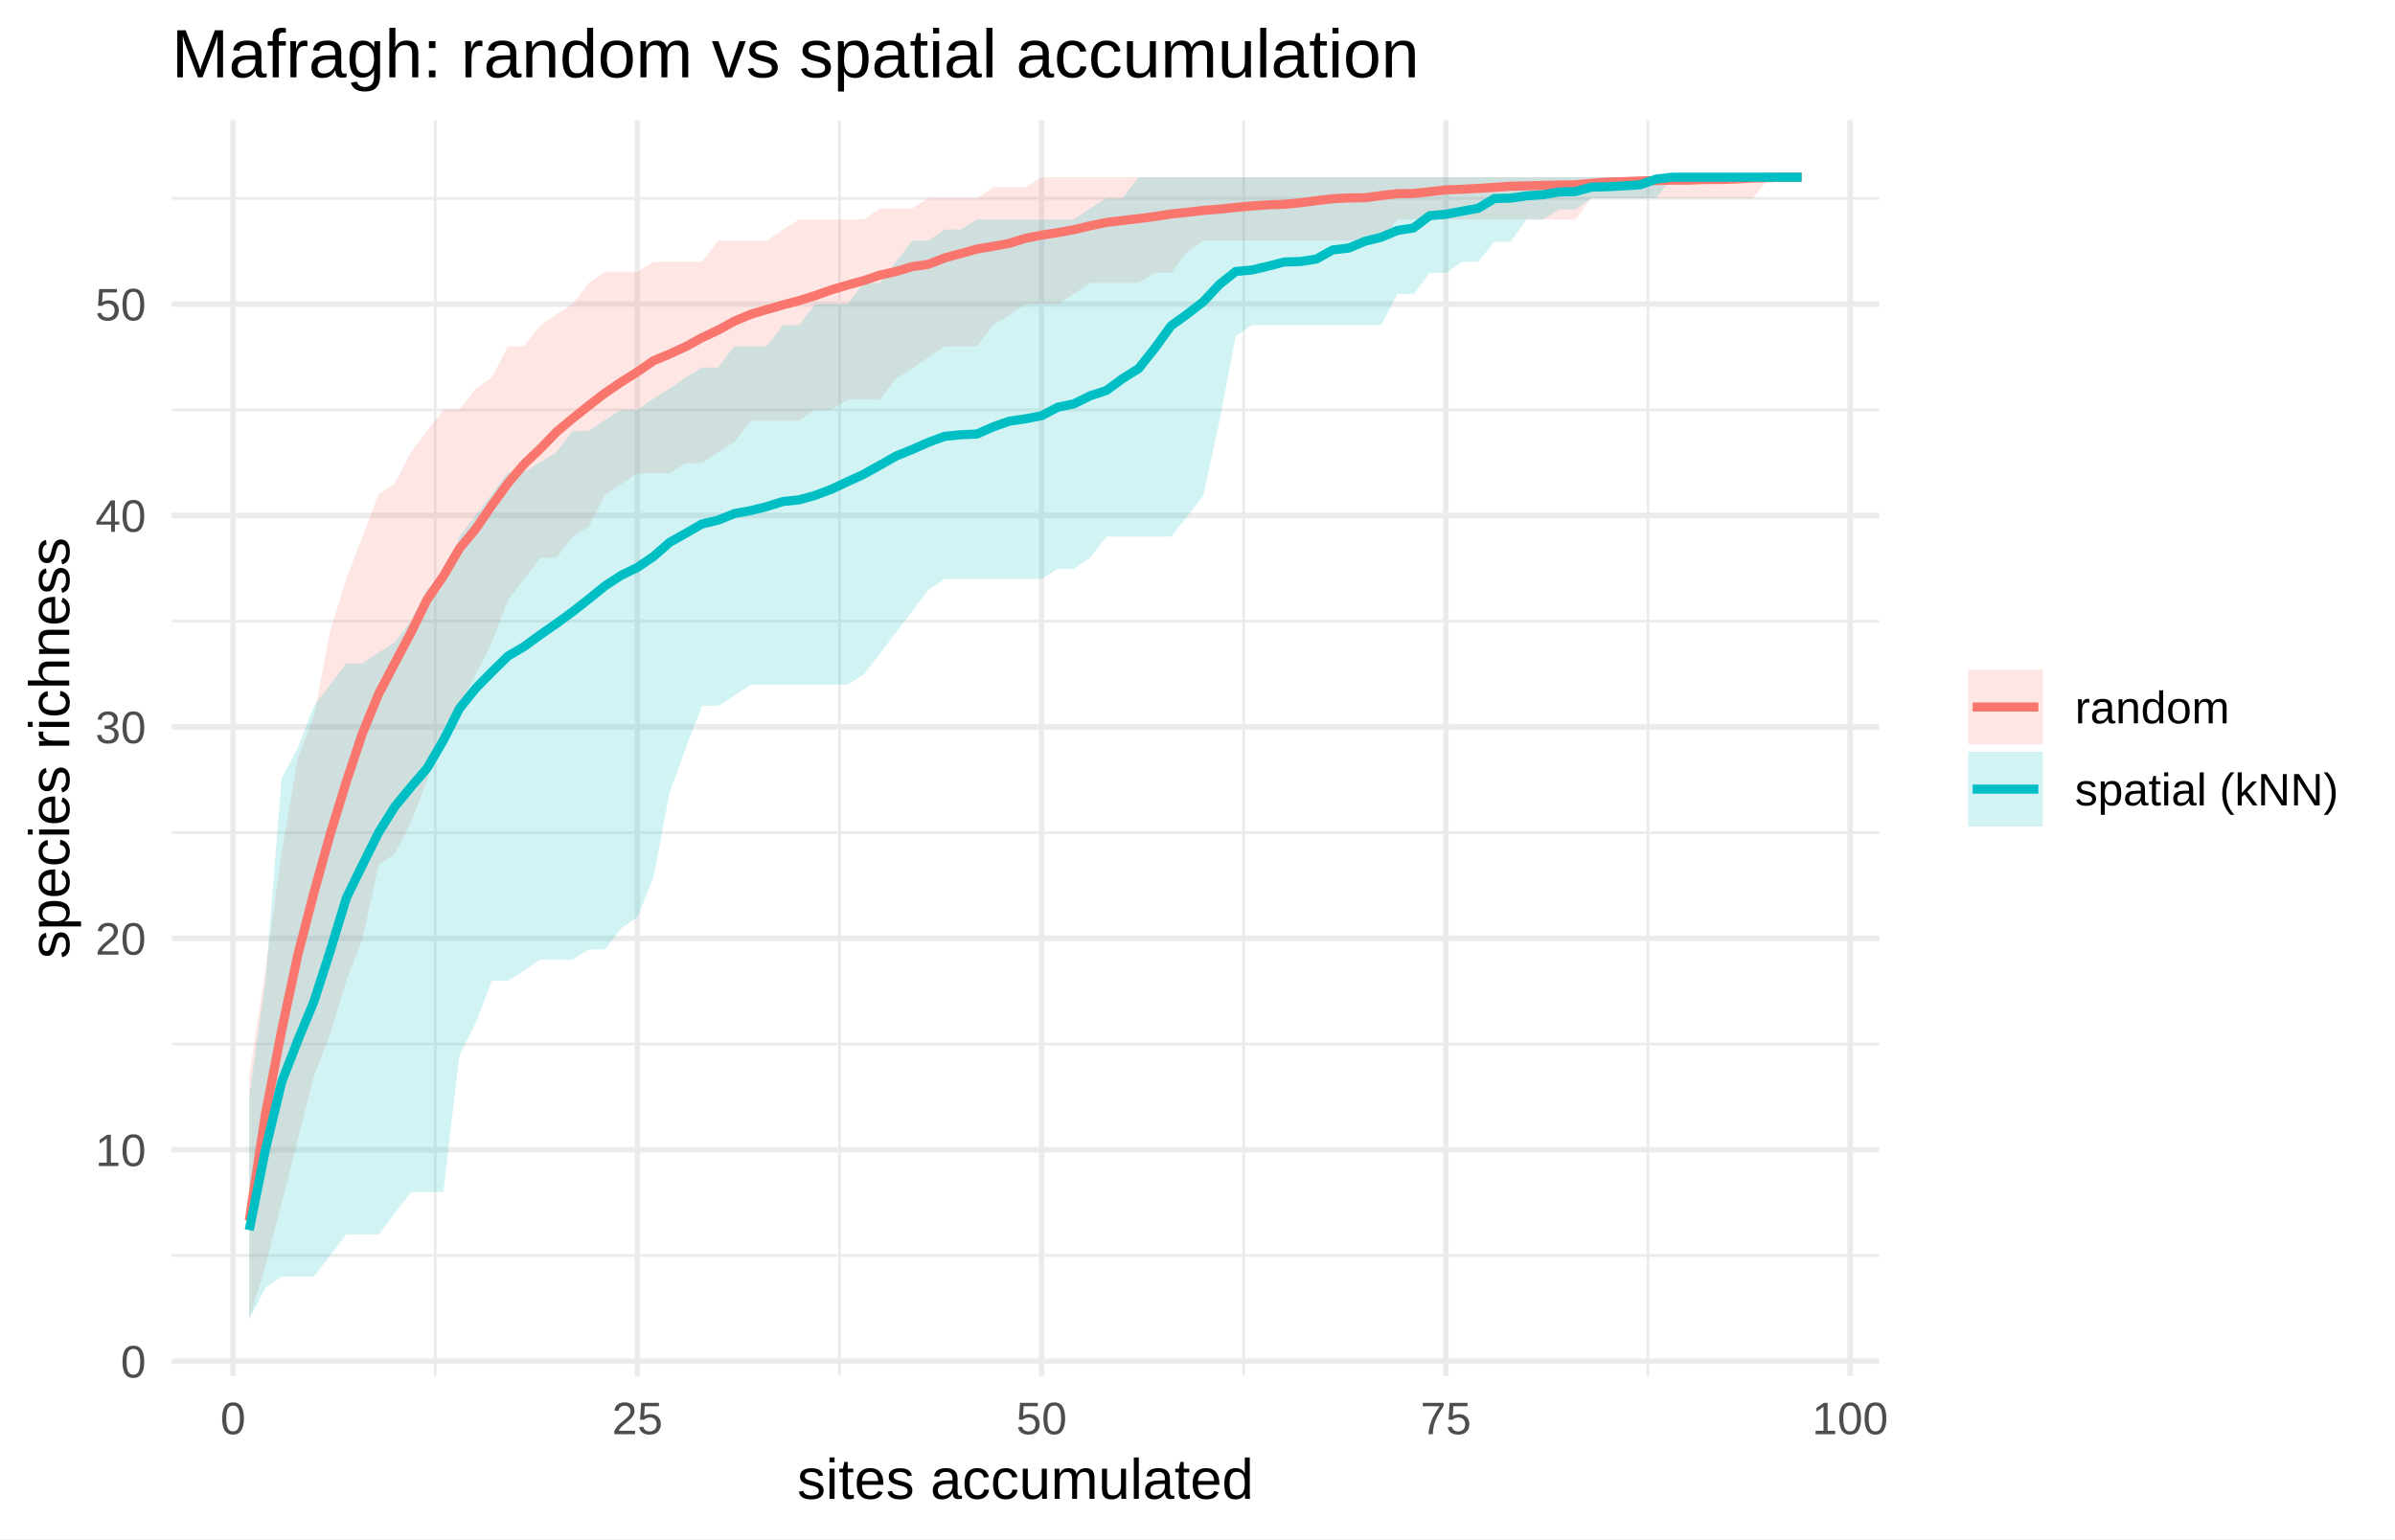
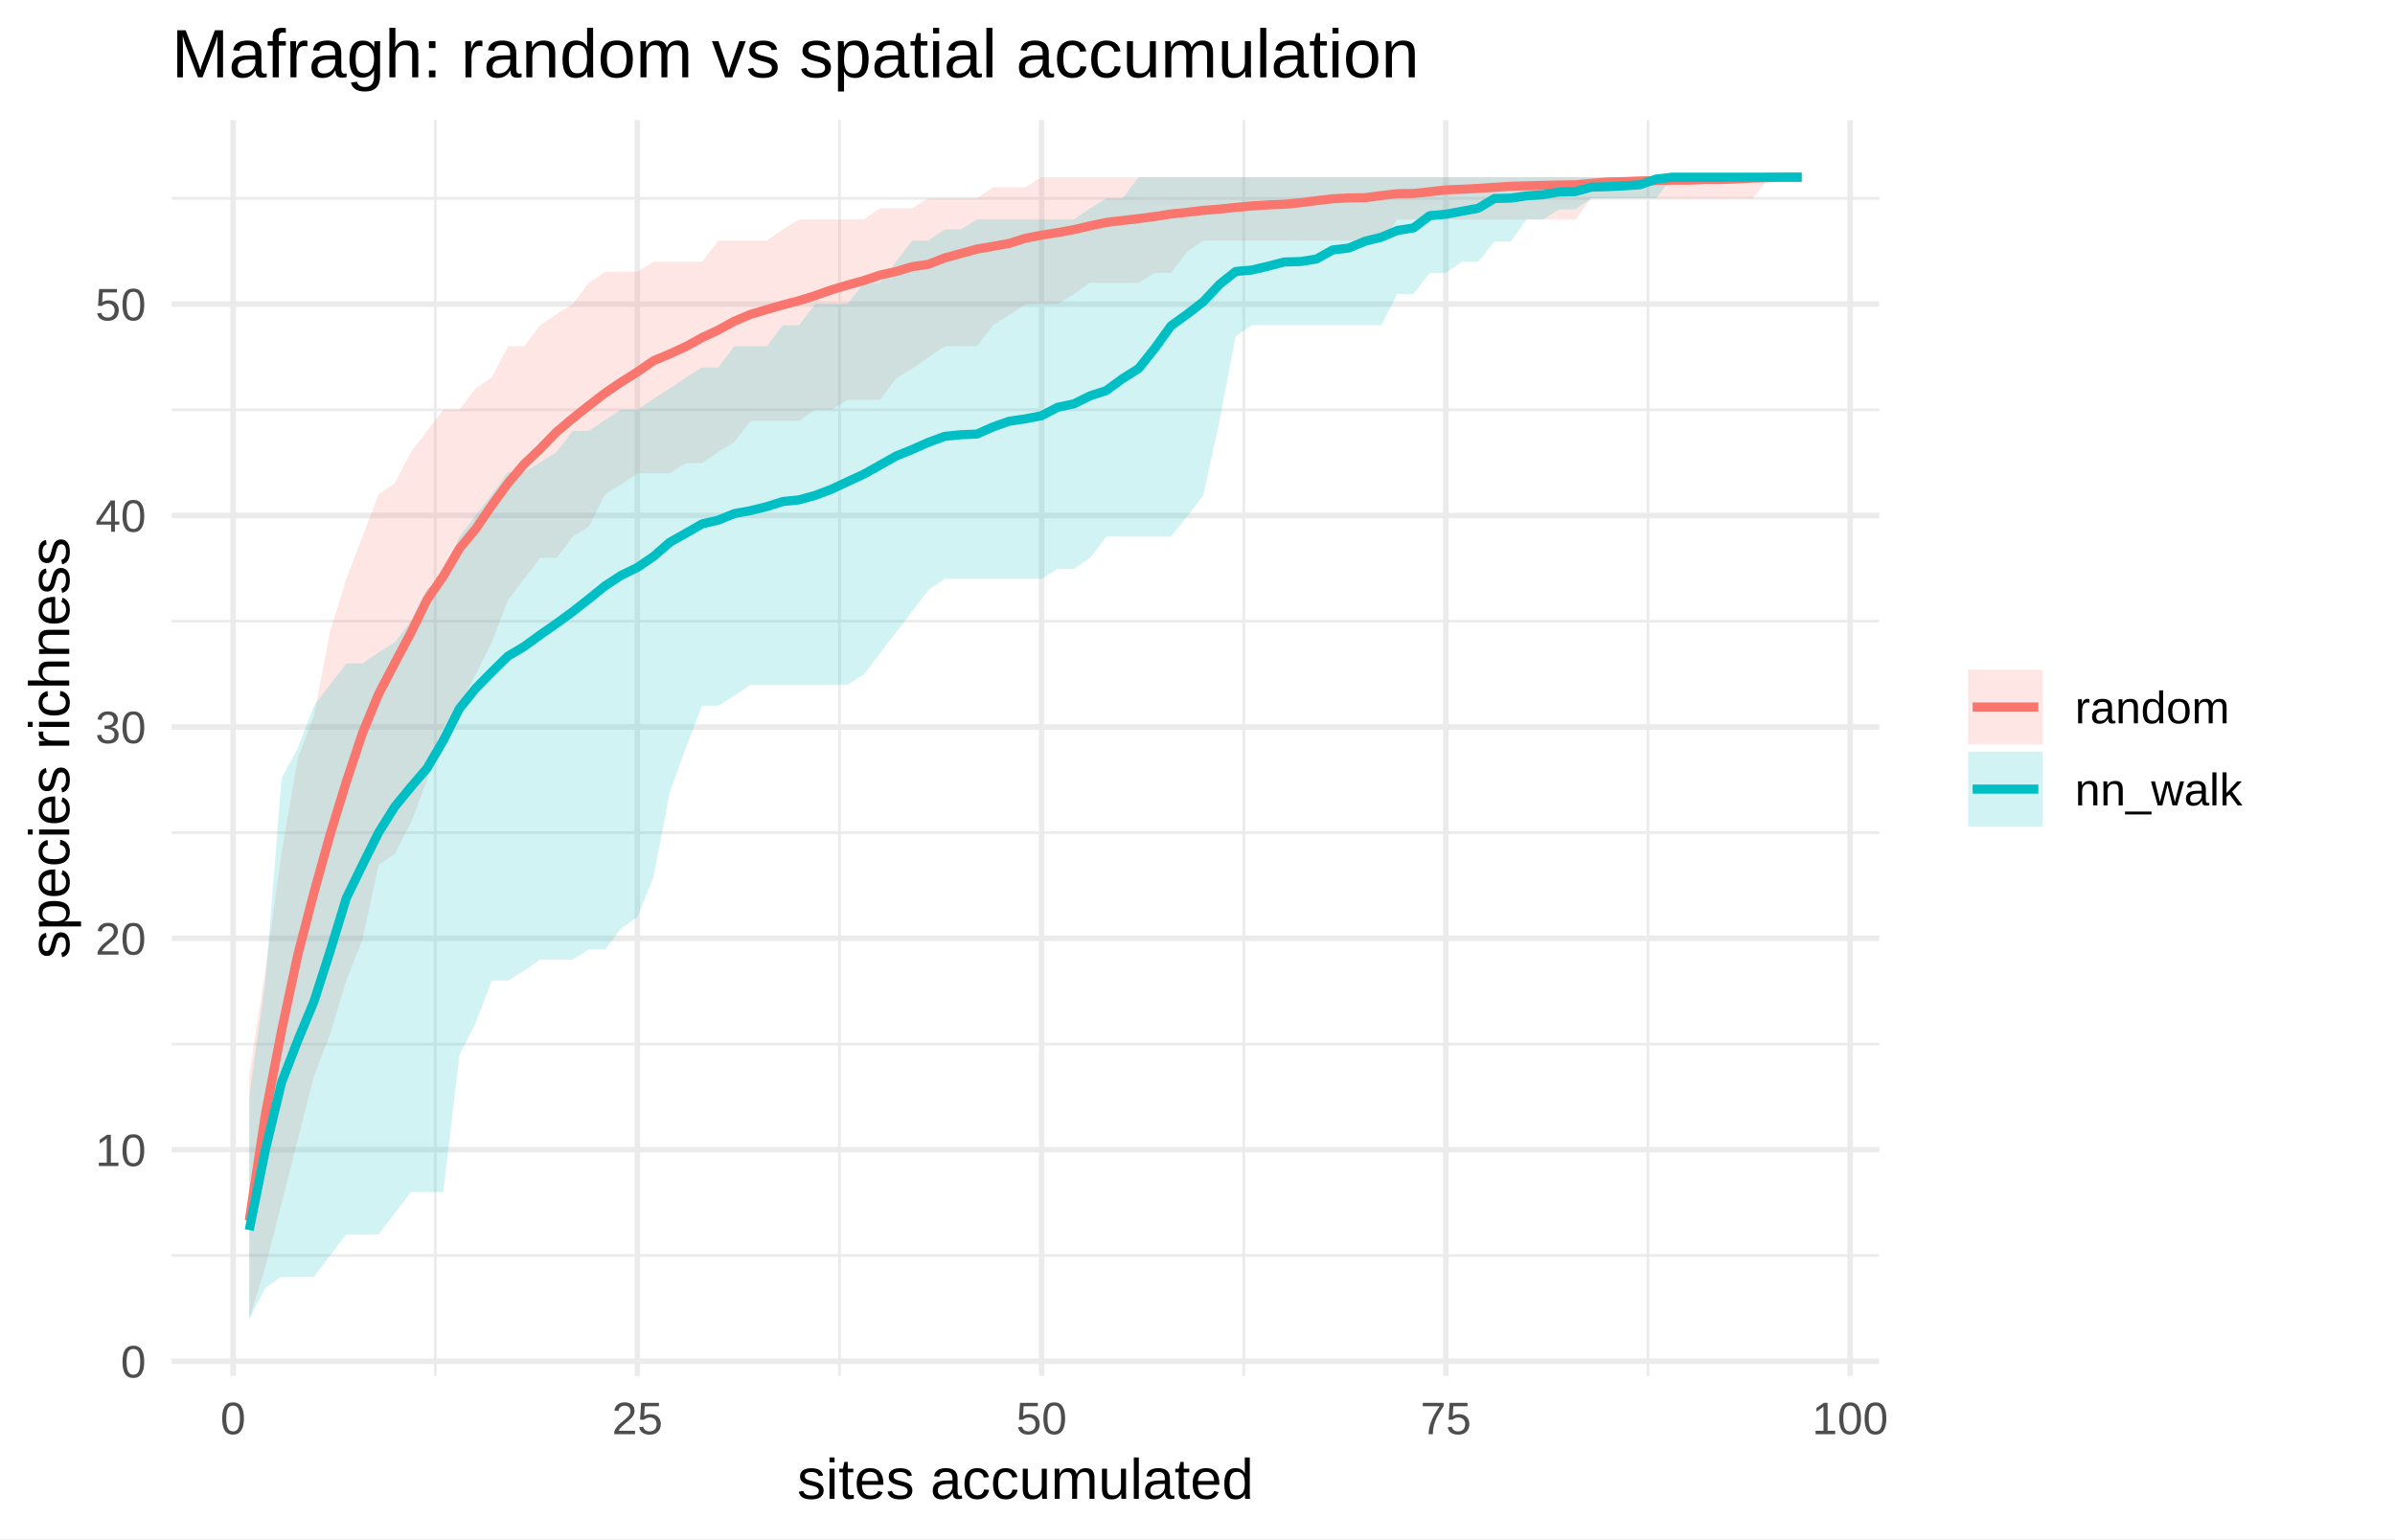
<svg xmlns="http://www.w3.org/2000/svg" width="504.00pt" height="324.00pt" viewBox="0 0 504.00 324.00">
  <g class="svglite">
    <defs>
      <style type="text/css">
    .svglite line, .svglite polyline, .svglite polygon, .svglite path, .svglite rect, .svglite circle {
      fill: none;
      stroke: #000000;
      stroke-linecap: round;
      stroke-linejoin: round;
      stroke-miterlimit: 10.00;
    }
    .svglite text {
      white-space: pre;
    }
    .svglite g.glyphgroup path {
      fill: inherit;
      stroke: none;
    }
  </style>
    </defs>
    <rect width="100%" height="100%" style="stroke: none; fill: #FFFFFF;" />
    <defs>
      <clipPath id="cpMC4wMHw1MDQuMDB8MC4wMHwzMjQuMDA=">
        <rect x="0.00" y="0.00" width="504.00" height="324.00" />
      </clipPath>
    </defs>
    <g clip-path="url(#cpMC4wMHw1MDQuMDB8MC4wMHwzMjQuMDA=)">
      <rect x="0.00" y="0.00" width="504.00" height="324.00" style="stroke-width: 1.16; stroke: none;" />
    </g>
    <defs>
      <clipPath id="cpMzYuMTJ8Mzk1LjQ2fDI1LjI4fDI4OS42NQ==">
        <rect x="36.12" y="25.28" width="359.34" height="264.37" />
      </clipPath>
    </defs>
    <g clip-path="url(#cpMzYuMTJ8Mzk1LjQ2fDI1LjI4fDI4OS42NQ==)">
      <rect x="36.12" y="25.28" width="359.34" height="264.37" style="stroke-width: 1.16; stroke: none;" />
      <polyline points="36.12,264.28 395.46,264.28 " style="stroke-width: 0.58; stroke: #EBEBEB; stroke-linecap: butt;" />
      <polyline points="36.12,219.78 395.46,219.78 " style="stroke-width: 0.58; stroke: #EBEBEB; stroke-linecap: butt;" />
      <polyline points="36.12,175.27 395.46,175.27 " style="stroke-width: 0.58; stroke: #EBEBEB; stroke-linecap: butt;" />
      <polyline points="36.12,130.76 395.46,130.76 " style="stroke-width: 0.58; stroke: #EBEBEB; stroke-linecap: butt;" />
      <polyline points="36.12,86.26 395.46,86.26 " style="stroke-width: 0.58; stroke: #EBEBEB; stroke-linecap: butt;" />
      <polyline points="36.12,41.75 395.46,41.75 " style="stroke-width: 0.58; stroke: #EBEBEB; stroke-linecap: butt;" />
      <polyline points="91.59,289.65 91.59,25.28 " style="stroke-width: 0.58; stroke: #EBEBEB; stroke-linecap: butt;" />
      <polyline points="176.66,289.65 176.66,25.28 " style="stroke-width: 0.58; stroke: #EBEBEB; stroke-linecap: butt;" />
      <polyline points="261.73,289.65 261.73,25.28 " style="stroke-width: 0.58; stroke: #EBEBEB; stroke-linecap: butt;" />
      <polyline points="346.80,289.65 346.80,25.28 " style="stroke-width: 0.58; stroke: #EBEBEB; stroke-linecap: butt;" />
      <polyline points="36.12,286.54 395.46,286.54 " style="stroke-width: 1.16; stroke: #EBEBEB; stroke-linecap: butt;" />
      <polyline points="36.12,242.03 395.46,242.03 " style="stroke-width: 1.16; stroke: #EBEBEB; stroke-linecap: butt;" />
      <polyline points="36.12,197.52 395.46,197.52 " style="stroke-width: 1.16; stroke: #EBEBEB; stroke-linecap: butt;" />
      <polyline points="36.12,153.02 395.46,153.02 " style="stroke-width: 1.16; stroke: #EBEBEB; stroke-linecap: butt;" />
      <polyline points="36.12,108.51 395.46,108.51 " style="stroke-width: 1.16; stroke: #EBEBEB; stroke-linecap: butt;" />
      <polyline points="36.12,64.00 395.46,64.00 " style="stroke-width: 1.16; stroke: #EBEBEB; stroke-linecap: butt;" />
      <polyline points="49.05,289.65 49.05,25.28 " style="stroke-width: 1.16; stroke: #EBEBEB; stroke-linecap: butt;" />
      <polyline points="134.12,289.65 134.12,25.28 " style="stroke-width: 1.16; stroke: #EBEBEB; stroke-linecap: butt;" />
      <polyline points="219.19,289.65 219.19,25.28 " style="stroke-width: 1.16; stroke: #EBEBEB; stroke-linecap: butt;" />
      <polyline points="304.27,289.65 304.27,25.28 " style="stroke-width: 1.16; stroke: #EBEBEB; stroke-linecap: butt;" />
      <polyline points="389.34,289.65 389.34,25.28 " style="stroke-width: 1.16; stroke: #EBEBEB; stroke-linecap: butt;" />
      <polygon points="52.45,226.34 55.86,204.09 59.26,179.50 62.66,159.58 66.06,150.68 69.47,132.88 72.87,121.86 76.27,112.96 79.68,104.06 83.08,101.72 86.48,95.16 89.88,90.71 93.29,86.26 96.69,86.26 100.09,81.81 103.50,79.47 106.90,72.90 110.30,72.90 113.71,68.45 117.11,66.12 120.51,64.00 123.91,59.55 127.32,57.22 130.72,57.22 134.12,57.22 137.53,55.10 140.93,55.10 144.33,55.10 147.73,55.10 151.14,50.65 154.54,50.65 157.94,50.65 161.35,50.65 164.75,48.31 168.15,46.20 171.55,46.20 174.96,46.20 178.36,46.20 181.76,46.20 185.17,43.86 188.57,43.86 191.97,43.86 195.37,41.75 198.78,41.75 202.18,41.75 205.58,41.75 208.99,39.41 212.39,39.41 215.79,39.41 219.19,37.30 222.60,37.30 226.00,37.30 229.40,37.30 232.81,37.30 236.21,37.30 239.61,37.30 243.01,37.30 246.42,37.30 249.82,37.30 253.22,37.30 256.63,37.30 260.03,37.30 263.43,37.30 266.83,37.30 270.24,37.30 273.64,37.30 277.04,37.30 280.45,37.30 283.85,37.30 287.25,37.30 290.66,37.30 294.06,37.30 297.46,37.30 300.86,37.30 304.27,37.30 307.67,37.30 311.07,37.30 314.48,37.30 317.88,37.30 321.28,37.30 324.68,37.30 328.09,37.30 331.49,37.30 334.89,37.30 338.30,37.30 341.70,37.30 345.10,37.30 348.50,37.30 351.91,37.30 355.31,37.30 358.71,37.30 362.12,37.30 365.52,37.30 368.92,37.30 372.32,37.30 375.73,37.30 379.13,37.30 379.13,37.30 375.73,37.30 372.32,37.30 368.92,41.75 365.52,41.75 362.12,41.75 358.71,41.75 355.31,41.75 351.91,41.75 348.50,41.75 345.10,41.75 341.70,41.75 338.30,41.75 334.89,41.75 331.49,46.20 328.09,46.20 324.68,46.20 321.28,46.20 317.88,46.20 314.48,46.20 311.07,46.20 307.67,46.20 304.27,46.20 300.86,46.20 297.46,46.20 294.06,46.20 290.66,50.65 287.25,50.65 283.85,50.65 280.45,50.65 277.04,50.65 273.64,50.65 270.24,50.65 266.83,50.65 263.43,50.65 260.03,50.65 256.63,50.65 253.22,50.65 249.82,52.99 246.42,57.44 243.01,57.44 239.61,59.55 236.21,59.55 232.81,59.55 229.40,59.55 226.00,61.89 222.60,64.00 219.19,64.00 215.79,64.00 212.39,66.34 208.99,68.45 205.58,72.90 202.18,72.90 198.78,72.90 195.37,75.24 191.97,77.58 188.57,79.69 185.17,84.14 181.76,84.14 178.36,84.14 174.96,86.26 171.55,86.26 168.15,88.59 164.75,88.59 161.35,88.59 157.94,88.59 154.54,93.04 151.14,95.16 147.73,97.49 144.33,97.49 140.93,99.61 137.53,99.61 134.12,99.61 130.72,101.95 127.32,104.06 123.91,110.85 120.51,112.96 117.11,117.41 113.71,117.41 110.30,121.86 106.90,126.31 103.50,135.21 100.09,142.00 96.69,148.57 93.29,153.02 89.88,164.25 86.48,173.16 83.08,179.72 79.68,182.06 76.27,197.75 72.87,206.42 69.47,217.66 66.06,226.56 62.66,239.92 59.26,253.27 55.86,266.62 52.45,277.64 " style="stroke-width: 0.00; stroke: none; stroke-linecap: butt; fill: #F8766D; fill-opacity: 0.18;" />
      <polyline points="52.45,226.34 55.86,204.09 59.26,179.50 62.66,159.58 66.06,150.68 69.47,132.88 72.87,121.86 76.27,112.96 79.68,104.06 83.08,101.72 86.48,95.16 89.88,90.71 93.29,86.26 96.69,86.26 100.09,81.81 103.50,79.47 106.90,72.90 110.30,72.90 113.71,68.45 117.11,66.12 120.51,64.00 123.91,59.55 127.32,57.22 130.72,57.22 134.12,57.22 137.53,55.10 140.93,55.10 144.33,55.10 147.73,55.10 151.14,50.65 154.54,50.65 157.94,50.65 161.35,50.65 164.75,48.31 168.15,46.20 171.55,46.20 174.96,46.20 178.36,46.20 181.76,46.20 185.17,43.86 188.57,43.86 191.97,43.86 195.37,41.75 198.78,41.75 202.18,41.75 205.58,41.75 208.99,39.41 212.39,39.41 215.79,39.41 219.19,37.30 222.60,37.30 226.00,37.30 229.40,37.30 232.81,37.30 236.21,37.30 239.61,37.30 243.01,37.30 246.42,37.30 249.82,37.30 253.22,37.30 256.63,37.30 260.03,37.30 263.43,37.30 266.83,37.30 270.24,37.30 273.64,37.30 277.04,37.30 280.45,37.30 283.85,37.30 287.25,37.30 290.66,37.30 294.06,37.30 297.46,37.30 300.86,37.30 304.27,37.30 307.67,37.30 311.07,37.30 314.48,37.30 317.88,37.30 321.28,37.30 324.68,37.30 328.09,37.30 331.49,37.30 334.89,37.30 338.30,37.30 341.70,37.30 345.10,37.30 348.50,37.30 351.91,37.30 355.31,37.30 358.71,37.30 362.12,37.30 365.52,37.30 368.92,37.30 372.32,37.30 375.73,37.30 379.13,37.30 " style="stroke-width: 1.16; stroke: none; stroke-linecap: butt;" />
      <polyline points="379.13,37.30 375.73,37.30 372.32,37.30 368.92,41.75 365.52,41.75 362.12,41.75 358.71,41.75 355.31,41.75 351.91,41.75 348.50,41.75 345.10,41.75 341.70,41.75 338.30,41.75 334.89,41.75 331.49,46.20 328.09,46.20 324.68,46.20 321.28,46.20 317.88,46.20 314.48,46.20 311.07,46.20 307.67,46.20 304.27,46.20 300.86,46.20 297.46,46.20 294.06,46.20 290.66,50.65 287.25,50.65 283.85,50.65 280.45,50.65 277.04,50.65 273.64,50.65 270.24,50.65 266.83,50.65 263.43,50.65 260.03,50.65 256.63,50.65 253.22,50.65 249.82,52.99 246.42,57.44 243.01,57.44 239.61,59.55 236.21,59.55 232.81,59.55 229.40,59.55 226.00,61.89 222.60,64.00 219.19,64.00 215.79,64.00 212.39,66.34 208.99,68.45 205.58,72.90 202.18,72.90 198.78,72.90 195.37,75.24 191.97,77.58 188.57,79.69 185.17,84.14 181.76,84.14 178.36,84.14 174.96,86.26 171.55,86.26 168.15,88.59 164.75,88.59 161.35,88.59 157.94,88.59 154.54,93.04 151.14,95.16 147.73,97.49 144.33,97.49 140.93,99.61 137.53,99.61 134.12,99.61 130.72,101.95 127.32,104.06 123.91,110.85 120.51,112.96 117.11,117.41 113.71,117.41 110.30,121.86 106.90,126.31 103.50,135.21 100.09,142.00 96.69,148.57 93.29,153.02 89.88,164.25 86.48,173.16 83.08,179.72 79.68,182.06 76.27,197.75 72.87,206.42 69.47,217.66 66.06,226.56 62.66,239.92 59.26,253.27 55.86,266.62 52.45,277.64 " style="stroke-width: 1.16; stroke: none; stroke-linecap: butt;" />
      <polygon points="52.45,230.79 55.86,206.42 59.26,163.81 62.66,157.47 66.06,148.57 69.47,144.12 72.87,139.66 76.27,139.66 79.68,137.33 83.08,135.21 86.48,130.76 89.88,123.98 93.29,121.86 96.69,112.96 100.09,108.51 103.50,104.06 106.90,99.39 110.30,99.39 113.71,97.27 117.11,95.16 120.51,90.71 123.91,90.71 127.32,88.37 130.72,86.26 134.12,86.26 137.53,83.92 140.93,81.81 144.33,79.47 147.73,77.36 151.14,77.36 154.54,72.90 157.94,72.90 161.35,72.90 164.75,68.45 168.15,68.45 171.55,64.00 174.96,64.00 178.36,64.00 181.76,59.55 185.17,59.55 188.57,55.10 191.97,50.65 195.37,50.65 198.78,48.31 202.18,48.31 205.58,46.20 208.99,46.20 212.39,46.20 215.79,46.20 219.19,46.20 222.60,46.20 226.00,46.20 229.40,43.86 232.81,41.75 236.21,41.75 239.61,37.30 243.01,37.30 246.42,37.30 249.82,37.30 253.22,37.30 256.63,37.30 260.03,37.30 263.43,37.30 266.83,37.30 270.24,37.30 273.64,37.30 277.04,37.30 280.45,37.30 283.85,37.30 287.25,37.30 290.66,37.30 294.06,37.30 297.46,37.30 300.86,37.30 304.27,37.30 307.67,37.30 311.07,37.30 314.48,37.30 317.88,37.30 321.28,37.30 324.68,37.30 328.09,37.30 331.49,37.30 334.89,37.30 338.30,37.30 341.70,37.30 345.10,37.30 348.50,37.30 351.91,37.30 355.31,37.30 358.71,37.30 362.12,37.30 365.52,37.30 368.92,37.30 372.32,37.30 375.73,37.30 379.13,37.30 379.13,37.30 375.73,37.30 372.32,37.30 368.92,37.30 365.52,37.30 362.12,37.30 358.71,37.30 355.31,37.30 351.91,37.30 348.50,41.75 345.10,41.75 341.70,41.75 338.30,41.75 334.89,41.75 331.49,44.09 328.09,44.09 324.68,46.20 321.28,46.20 317.88,50.87 314.48,50.87 311.07,55.10 307.67,55.10 304.27,57.44 300.86,57.44 297.46,61.89 294.06,61.89 290.66,68.45 287.25,68.45 283.85,68.45 280.45,68.45 277.04,68.45 273.64,68.45 270.24,68.45 266.83,68.45 263.43,68.45 260.03,70.79 256.63,88.59 253.22,104.28 249.82,108.73 246.42,112.96 243.01,112.96 239.61,112.96 236.21,112.96 232.81,112.96 229.40,117.41 226.00,119.75 222.60,119.75 219.19,121.86 215.79,121.86 212.39,121.86 208.99,121.86 205.58,121.86 202.18,121.86 198.78,121.86 195.37,124.20 191.97,128.65 188.57,133.10 185.17,137.55 181.76,142.00 178.36,144.12 174.96,144.12 171.55,144.12 168.15,144.12 164.75,144.12 161.35,144.12 157.94,144.12 154.54,146.45 151.14,148.57 147.73,148.57 144.33,157.47 140.93,166.81 137.53,184.62 134.12,193.07 130.72,195.41 127.32,199.86 123.91,199.86 120.51,201.97 117.11,201.97 113.71,201.97 110.30,204.31 106.90,206.42 103.50,206.42 100.09,215.33 96.69,222.11 93.29,250.93 89.88,250.93 86.48,250.93 83.08,255.38 79.68,259.83 76.27,259.83 72.87,259.83 69.47,264.28 66.06,268.73 62.66,268.73 59.26,268.73 55.86,271.07 52.45,277.64 " style="stroke-width: 0.00; stroke: none; stroke-linecap: butt; fill: #00BFC4; fill-opacity: 0.18;" />
      <polyline points="52.45,230.79 55.86,206.42 59.26,163.81 62.66,157.47 66.06,148.57 69.47,144.12 72.87,139.66 76.27,139.66 79.68,137.33 83.08,135.21 86.48,130.76 89.88,123.98 93.29,121.86 96.69,112.96 100.09,108.51 103.50,104.06 106.90,99.39 110.30,99.39 113.71,97.27 117.11,95.16 120.51,90.71 123.91,90.71 127.32,88.37 130.72,86.26 134.12,86.26 137.53,83.92 140.93,81.81 144.33,79.47 147.73,77.36 151.14,77.36 154.54,72.90 157.94,72.90 161.35,72.90 164.75,68.45 168.15,68.45 171.55,64.00 174.96,64.00 178.36,64.00 181.76,59.55 185.17,59.55 188.57,55.10 191.97,50.65 195.37,50.65 198.78,48.31 202.18,48.31 205.58,46.20 208.99,46.20 212.39,46.20 215.79,46.20 219.19,46.20 222.60,46.20 226.00,46.20 229.40,43.86 232.81,41.75 236.21,41.75 239.61,37.30 243.01,37.30 246.42,37.30 249.82,37.30 253.22,37.30 256.63,37.30 260.03,37.30 263.43,37.30 266.83,37.30 270.24,37.30 273.64,37.30 277.04,37.30 280.45,37.30 283.85,37.30 287.25,37.30 290.66,37.30 294.06,37.30 297.46,37.30 300.86,37.30 304.27,37.30 307.67,37.30 311.07,37.30 314.48,37.30 317.88,37.30 321.28,37.30 324.68,37.30 328.09,37.30 331.49,37.30 334.89,37.30 338.30,37.30 341.70,37.30 345.10,37.30 348.50,37.30 351.91,37.30 355.31,37.30 358.71,37.30 362.12,37.30 365.52,37.30 368.92,37.30 372.32,37.30 375.73,37.30 379.13,37.30 " style="stroke-width: 1.16; stroke: none; stroke-linecap: butt;" />
      <polyline points="379.13,37.30 375.73,37.30 372.32,37.30 368.92,37.30 365.52,37.30 362.12,37.30 358.71,37.30 355.31,37.30 351.91,37.30 348.50,41.75 345.10,41.75 341.70,41.75 338.30,41.75 334.89,41.75 331.49,44.09 328.09,44.09 324.68,46.20 321.28,46.20 317.88,50.87 314.48,50.87 311.07,55.10 307.67,55.10 304.27,57.44 300.86,57.44 297.46,61.89 294.06,61.89 290.66,68.45 287.25,68.45 283.85,68.45 280.45,68.45 277.04,68.45 273.64,68.45 270.24,68.45 266.83,68.45 263.43,68.45 260.03,70.79 256.63,88.59 253.22,104.28 249.82,108.73 246.42,112.96 243.01,112.96 239.61,112.96 236.21,112.96 232.81,112.96 229.40,117.41 226.00,119.75 222.60,119.75 219.19,121.86 215.79,121.86 212.39,121.86 208.99,121.86 205.58,121.86 202.18,121.86 198.78,121.86 195.37,124.20 191.97,128.65 188.57,133.10 185.17,137.55 181.76,142.00 178.36,144.12 174.96,144.12 171.55,144.12 168.15,144.12 164.75,144.12 161.35,144.12 157.94,144.12 154.54,146.45 151.14,148.57 147.73,148.57 144.33,157.47 140.93,166.81 137.53,184.62 134.12,193.07 130.72,195.41 127.32,199.86 123.91,199.86 120.51,201.97 117.11,201.97 113.71,201.97 110.30,204.31 106.90,206.42 103.50,206.42 100.09,215.33 96.69,222.11 93.29,250.93 89.88,250.93 86.48,250.93 83.08,255.38 79.68,259.83 76.27,259.83 72.87,259.83 69.47,264.28 66.06,268.73 62.66,268.73 59.26,268.73 55.86,271.07 52.45,277.64 " style="stroke-width: 1.16; stroke: none; stroke-linecap: butt;" />
      <polyline points="52.45,256.98 55.86,234.55 59.26,216.93 62.66,201.04 66.06,187.91 69.47,175.67 72.87,164.59 76.27,154.35 79.68,146.07 83.08,139.58 86.48,133.17 89.88,126.22 93.29,121.28 96.69,115.45 100.09,111.36 103.50,106.37 106.90,101.70 110.30,97.69 113.71,94.45 117.11,90.93 120.51,88.08 123.91,85.37 127.32,82.74 130.72,80.43 134.12,78.29 137.53,75.93 140.93,74.51 144.33,72.95 147.73,71.08 151.14,69.48 154.54,67.61 157.94,66.18 161.35,65.16 164.75,64.18 168.15,63.29 171.55,62.22 174.96,61.02 178.36,60.00 181.76,59.06 185.17,57.91 188.57,57.15 191.97,56.13 195.37,55.64 198.78,54.30 202.18,53.37 205.58,52.43 208.99,51.85 212.39,51.23 215.79,50.16 219.19,49.49 222.60,48.96 226.00,48.34 229.40,47.54 232.81,46.82 236.21,46.42 239.61,46.02 243.01,45.58 246.42,45.04 249.82,44.69 253.22,44.29 256.63,44.02 260.03,43.66 263.43,43.35 266.83,43.13 270.24,43.00 273.64,42.68 277.04,42.24 280.45,41.84 283.85,41.66 287.25,41.62 290.66,41.17 294.06,40.77 297.46,40.73 300.86,40.37 304.27,39.97 307.67,39.84 311.07,39.66 314.48,39.44 317.88,39.21 321.28,39.12 324.68,39.03 328.09,38.95 331.49,38.90 334.89,38.59 338.30,38.32 341.70,38.23 345.10,38.10 348.50,38.01 351.91,37.92 355.31,37.92 358.71,37.79 362.12,37.79 365.52,37.66 368.92,37.48 372.32,37.39 375.73,37.30 379.13,37.30 " style="stroke-width: 1.92; stroke: #F8766D; stroke-linecap: butt;" />
      <polyline points="52.45,258.94 55.86,241.99 59.26,227.83 62.66,219.02 66.06,210.83 69.47,200.24 72.87,189.07 76.27,182.08 79.68,175.23 83.08,169.80 86.48,165.66 89.88,161.70 93.29,155.87 96.69,149.14 100.09,144.92 103.50,141.44 106.90,138.11 110.30,136.10 113.71,133.61 117.11,131.25 120.51,128.76 123.91,126.09 127.32,123.33 130.72,121.11 134.12,119.46 137.53,117.14 140.93,114.16 144.33,112.25 147.73,110.29 151.14,109.49 154.54,108.11 157.94,107.49 161.35,106.64 164.75,105.57 168.15,105.22 171.55,104.28 174.96,102.99 178.36,101.39 181.76,99.83 185.17,97.92 188.57,96.00 191.97,94.62 195.37,93.11 198.78,91.86 202.18,91.51 205.58,91.37 208.99,89.86 212.39,88.66 215.79,88.17 219.19,87.50 222.60,85.72 226.00,85.01 229.40,83.32 232.81,82.21 236.21,79.71 239.61,77.58 243.01,73.31 246.42,68.59 249.82,66.14 253.22,63.51 256.63,59.86 260.03,57.15 263.43,56.84 266.83,56.04 270.24,55.15 273.64,55.06 277.04,54.52 280.45,52.61 283.85,52.21 287.25,50.78 290.66,49.94 294.06,48.51 297.46,47.98 300.86,45.40 304.27,45.09 307.67,44.46 311.07,43.84 314.48,41.79 317.88,41.71 321.28,41.22 324.68,40.99 328.09,40.41 331.49,40.33 334.89,39.39 338.30,39.30 341.70,39.12 345.10,38.90 348.50,37.70 351.91,37.30 355.31,37.30 358.71,37.30 362.12,37.30 365.52,37.30 368.92,37.30 372.32,37.30 375.73,37.30 379.13,37.30 " style="stroke-width: 1.92; stroke: #00BFC4; stroke-linecap: butt;" />
    </g>
    <g clip-path="url(#cpMC4wMHw1MDQuMDB8MC4wMHwzMjQuMDA=)">
      <text x="30.74" y="289.97" text-anchor="end" style="font-size: 9.60px;fill: #4D4D4D; font-family: &quot;Arial&quot;;" textLength="5.33px" lengthAdjust="spacingAndGlyphs">0</text>
      <text x="30.74" y="245.46" text-anchor="end" style="font-size: 9.60px;fill: #4D4D4D; font-family: &quot;Arial&quot;;" textLength="10.66px" lengthAdjust="spacingAndGlyphs">10</text>
      <text x="30.74" y="200.96" text-anchor="end" style="font-size: 9.60px;fill: #4D4D4D; font-family: &quot;Arial&quot;;" textLength="10.66px" lengthAdjust="spacingAndGlyphs">20</text>
      <text x="30.74" y="156.45" text-anchor="end" style="font-size: 9.60px;fill: #4D4D4D; font-family: &quot;Arial&quot;;" textLength="10.66px" lengthAdjust="spacingAndGlyphs">30</text>
      <text x="30.74" y="111.94" text-anchor="end" style="font-size: 9.60px;fill: #4D4D4D; font-family: &quot;Arial&quot;;" textLength="10.66px" lengthAdjust="spacingAndGlyphs">40</text>
      <text x="30.74" y="67.44" text-anchor="end" style="font-size: 9.60px;fill: #4D4D4D; font-family: &quot;Arial&quot;;" textLength="10.66px" lengthAdjust="spacingAndGlyphs">50</text>
      <text x="49.05" y="301.90" text-anchor="middle" style="font-size: 9.60px;fill: #4D4D4D; font-family: &quot;Arial&quot;;" textLength="5.33px" lengthAdjust="spacingAndGlyphs">0</text>
      <text x="134.12" y="301.90" text-anchor="middle" style="font-size: 9.60px;fill: #4D4D4D; font-family: &quot;Arial&quot;;" textLength="10.66px" lengthAdjust="spacingAndGlyphs">25</text>
      <text x="219.19" y="301.90" text-anchor="middle" style="font-size: 9.60px;fill: #4D4D4D; font-family: &quot;Arial&quot;;" textLength="10.66px" lengthAdjust="spacingAndGlyphs">50</text>
      <text x="304.27" y="301.90" text-anchor="middle" style="font-size: 9.60px;fill: #4D4D4D; font-family: &quot;Arial&quot;;" textLength="10.66px" lengthAdjust="spacingAndGlyphs">75</text>
      <text x="389.34" y="301.90" text-anchor="middle" style="font-size: 9.60px;fill: #4D4D4D; font-family: &quot;Arial&quot;;" textLength="15.98px" lengthAdjust="spacingAndGlyphs">100</text>
      <text x="215.79" y="315.50" text-anchor="middle" style="font-size: 12.00px; font-family: &quot;Arial&quot;;" textLength="96.03px" lengthAdjust="spacingAndGlyphs">sites accumulated</text>
      <text transform="translate(14.57,157.47) rotate(-90)" text-anchor="middle" style="font-size: 12.00px; font-family: &quot;Arial&quot;;" textLength="88.70px" lengthAdjust="spacingAndGlyphs">species richness</text>
      <rect x="414.17" y="140.96" width="15.73" height="15.73" style="stroke-width: 1.16; stroke: none; stroke-linecap: butt; fill: #F8766D; fill-opacity: 0.18;" />
      <line x1="415.12" y1="148.83" x2="428.95" y2="148.83" style="stroke-width: 1.92; stroke: #F8766D; stroke-linecap: butt;" />
      <rect x="414.17" y="158.24" width="15.73" height="15.73" style="stroke-width: 1.16; stroke: none; stroke-linecap: butt; fill: #00BFC4; fill-opacity: 0.18;" />
      <line x1="415.12" y1="166.11" x2="428.95" y2="166.11" style="stroke-width: 1.92; stroke: #00BFC4; stroke-linecap: butt;" />
      <text x="436.65" y="152.26" style="font-size: 9.60px; font-family: &quot;Arial&quot;;" textLength="32.48px" lengthAdjust="spacingAndGlyphs">random</text>
-       <text x="436.65" y="169.54" style="font-size: 9.60px; font-family: &quot;Arial&quot;;" textLength="55.39px" lengthAdjust="spacingAndGlyphs">spatial (kNN)</text>
+       <text x="436.65" y="169.54" style="font-size: 9.60px; font-family: &quot;Arial&quot;;" textLength="41.00px" lengthAdjust="spacingAndGlyphs">nn_walk</text>
      <text x="36.12" y="16.28" style="font-size: 14.40px; font-family: &quot;Arial&quot;;" textLength="262.38px" lengthAdjust="spacingAndGlyphs">Mafragh: random vs spatial accumulation</text>
    </g>
  </g>
</svg>
